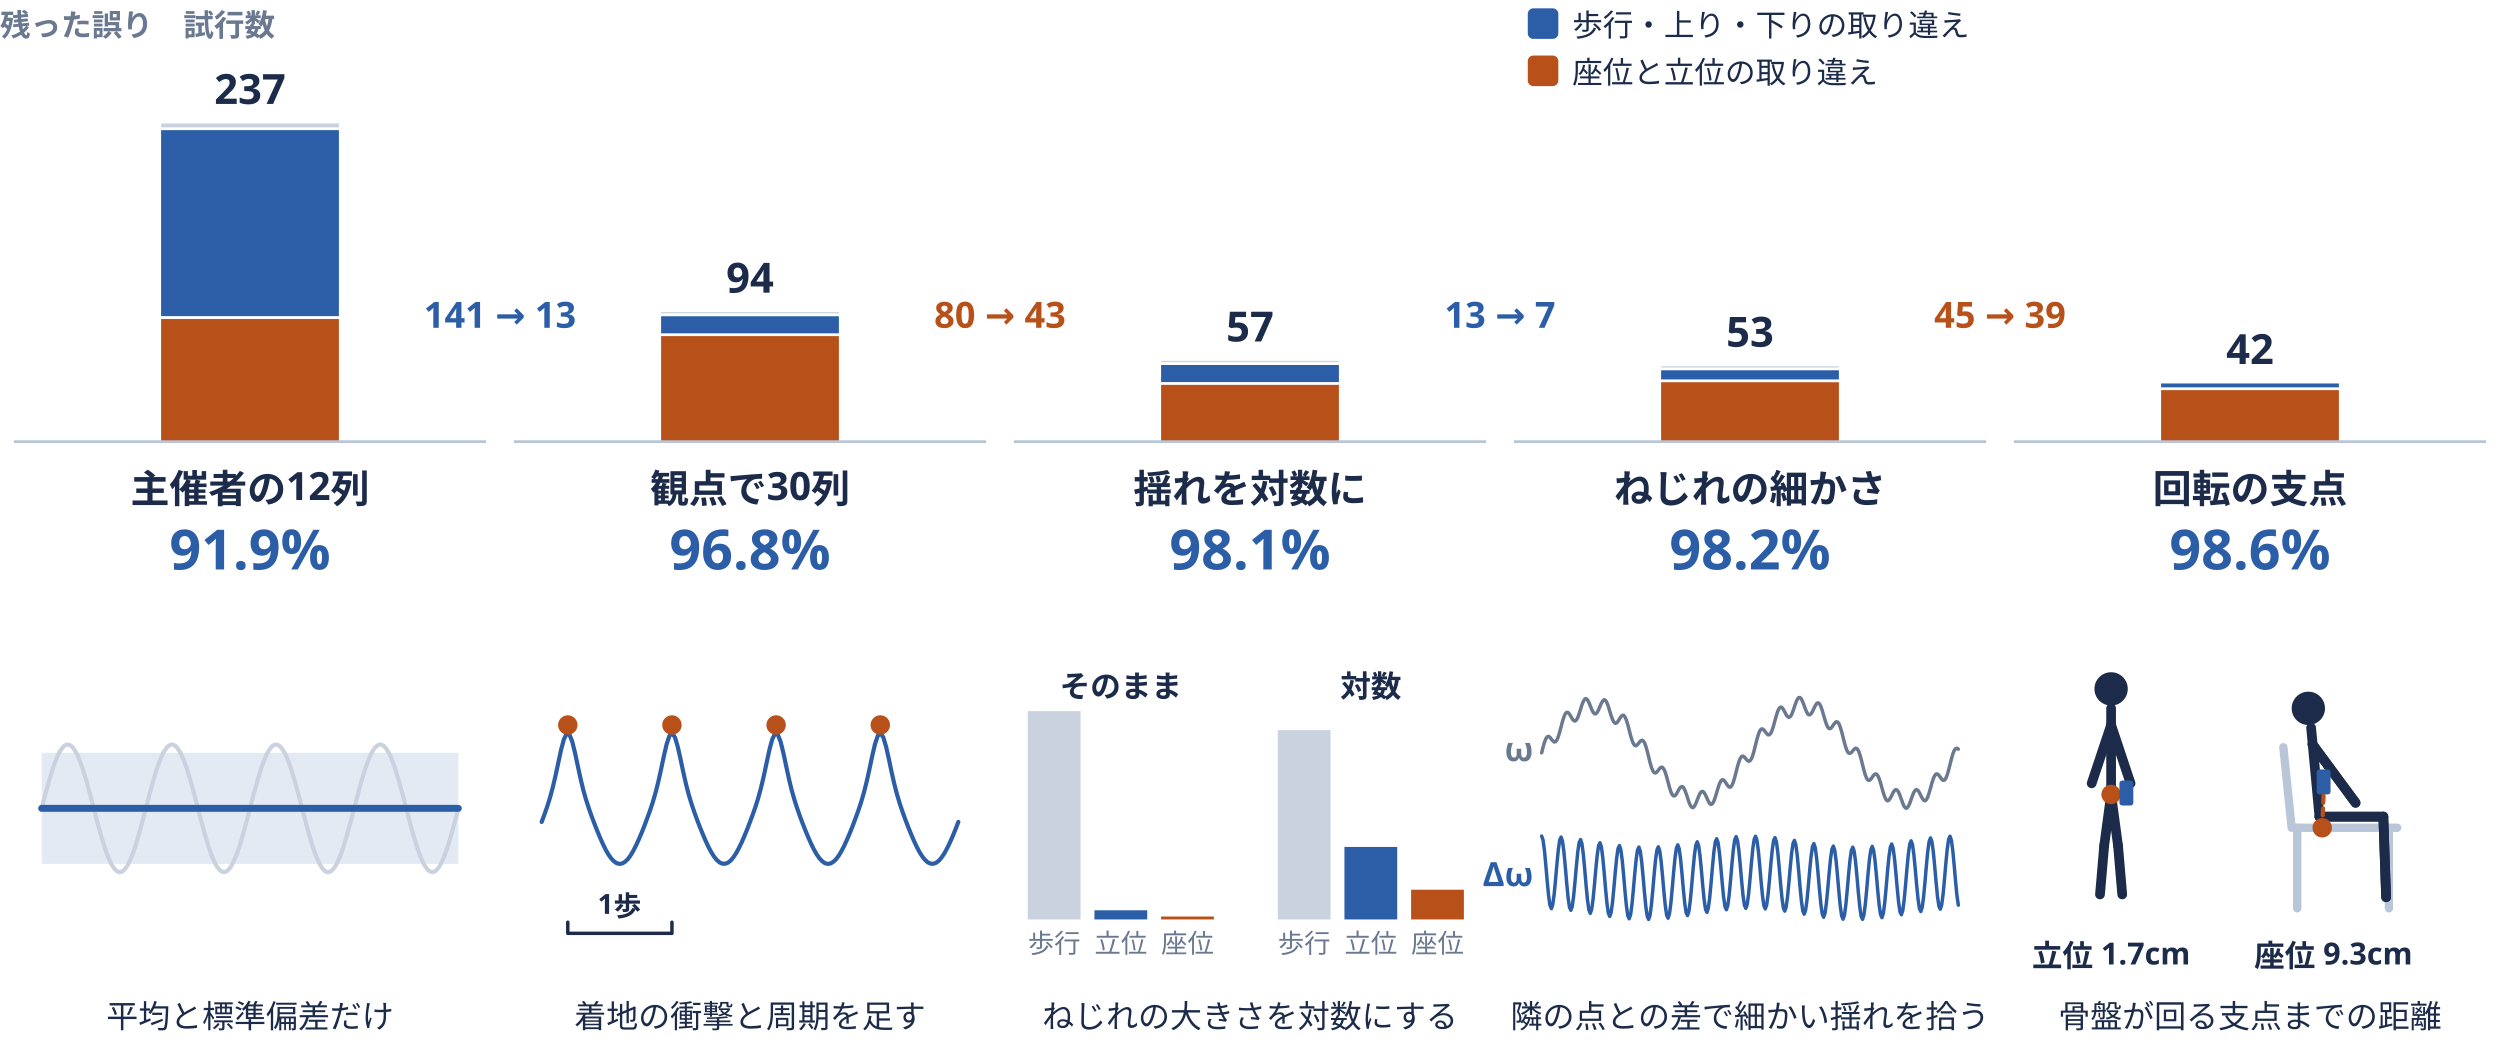
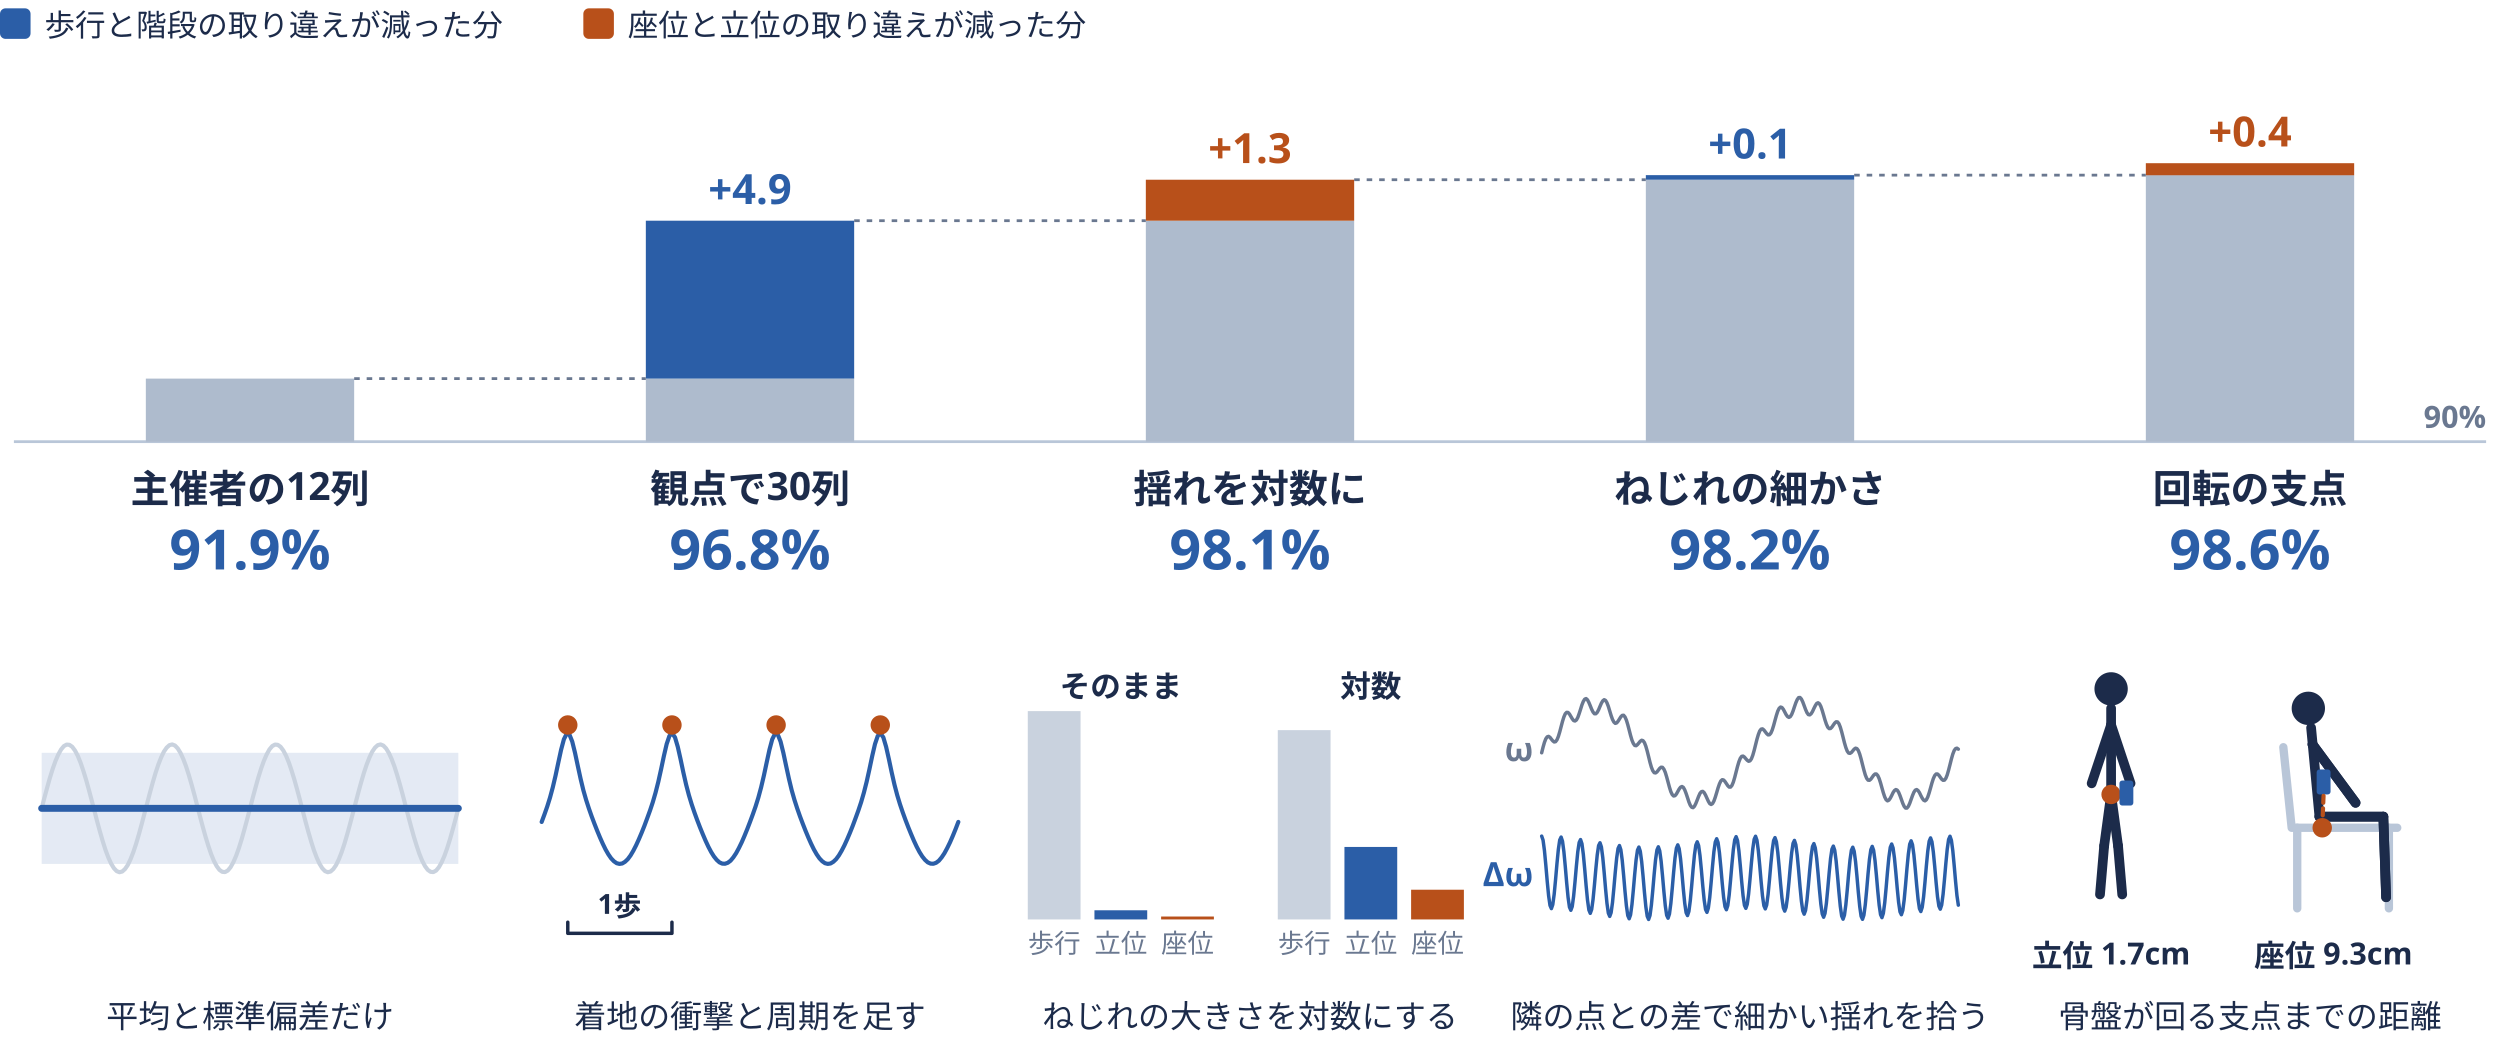
<svg xmlns="http://www.w3.org/2000/svg" width="3600" height="1520" viewBox="0 0 1800 760">
-   <rect x="1100" y="6" width="22" height="22" rx="4" fill="#2B5EA7" />
-   <text x="1132" y="26" font-size="22" fill="#1C2B4A" text-anchor="start" font-weight="400" font-family="'BIZ UDPGothic', sans-serif">歩行・上り・下りの取り違え</text>
-   <rect x="1100" y="40" width="22" height="22" rx="4" fill="#B8501A" />
-   <text x="1132" y="60" font-size="22" fill="#1C2B4A" text-anchor="start" font-weight="400" font-family="'BIZ UDPGothic', sans-serif">座位と立位の取り違え</text>
-   <text x="0" y="26" font-size="22" fill="#6A7890" text-anchor="start" font-weight="700" font-family="'BIZ UDPGothic', sans-serif">残った誤り　試行数</text>
-   <rect x="116.0" y="229.7" width="128" height="88.3" fill="#B8501A" />
-   <rect x="116.0" y="93.7" width="128" height="133.9" fill="#2B5EA7" />
-   <rect x="116.0" y="88.9" width="128" height="2.8" fill="#C9D2DE" />
-   <text x="180" y="74.85" font-size="30" fill="#1C2B4A" text-anchor="middle" font-weight="700" font-family="'BIZ UDPGothic', sans-serif">237</text>
-   <line x1="10" y1="318" x2="350" y2="318" stroke="#B9C6D8" stroke-width="2" />
+   <rect x="0" y="6" width="22" height="22" rx="4" fill="#2B5EA7" />
+   <text x="32" y="26" font-size="22" fill="#1C2B4A" text-anchor="start" font-weight="400" font-family="'BIZ UDPGothic', sans-serif">歩行と階段の取り違えが減った分</text>
+   <rect x="420" y="6" width="22" height="22" rx="4" fill="#B8501A" />
+   <text x="452" y="26" font-size="22" fill="#1C2B4A" text-anchor="start" font-weight="400" font-family="'BIZ UDPGothic', sans-serif">座位と立位の取り違えが減った分</text>
+   <line x1="10" y1="318" x2="1790" y2="318" stroke="#B9C6D8" stroke-width="2" />
+   <text x="1790" y="308" font-size="22" fill="#6A7890" text-anchor="end" font-weight="700" font-family="'BIZ UDPGothic', sans-serif">90%</text>
+   <rect x="105.0" y="272.6" width="150" height="45.4" fill="#AEBBCD" />
  <text x="180" y="362" font-size="28" fill="#1C2B4A" text-anchor="middle" font-weight="700" font-family="'BIZ UDPGothic', sans-serif">主催者の12列</text>
  <text x="180" y="410" font-size="40" fill="#2B5EA7" text-anchor="middle" font-weight="700" font-family="'BIZ UDPGothic', sans-serif">91.9%</text>
-   <rect x="476.0" y="242.0" width="128" height="76.0" fill="#B8501A" />
-   <rect x="476.0" y="227.7" width="128" height="12.3" fill="#2B5EA7" />
-   <rect x="476.0" y="224.7" width="128" height="0.9" fill="#C9D2DE" />
-   <text x="540" y="210.7" font-size="30" fill="#1C2B4A" text-anchor="middle" font-weight="700" font-family="'BIZ UDPGothic', sans-serif">94</text>
-   <line x1="370" y1="318" x2="710" y2="318" stroke="#B9C6D8" stroke-width="2" />
+   <rect x="465.0" y="272.6" width="150" height="45.4" fill="#AEBBCD" />
+   <rect x="465.0" y="158.9" width="150" height="113.7" fill="#2B5EA7" />
+   <text x="540" y="146.88" font-size="30" fill="#2B5EA7" text-anchor="middle" font-weight="700" font-family="'BIZ UDPGothic', sans-serif">+4.9</text>
+   <line x1="255.0" y1="272.6" x2="465.0" y2="272.6" stroke="#6A7890" stroke-width="2" stroke-dasharray="4 5" />
  <text x="540" y="362" font-size="28" fill="#1C2B4A" text-anchor="middle" font-weight="700" font-family="'BIZ UDPGothic', sans-serif">観点で30列</text>
  <text x="540" y="410" font-size="40" fill="#2B5EA7" text-anchor="middle" font-weight="700" font-family="'BIZ UDPGothic', sans-serif">96.8%</text>
-   <rect x="836.0" y="277.1" width="128" height="40.9" fill="#B8501A" />
-   <rect x="836.0" y="262.8" width="128" height="12.3" fill="#2B5EA7" />
-   <rect x="836.0" y="259.8" width="128" height="0.9" fill="#C9D2DE" />
-   <text x="900" y="245.85" font-size="30" fill="#1C2B4A" text-anchor="middle" font-weight="700" font-family="'BIZ UDPGothic', sans-serif">57</text>
-   <line x1="730" y1="318" x2="1070" y2="318" stroke="#B9C6D8" stroke-width="2" />
+   <rect x="825.0" y="158.9" width="150" height="159.1" fill="#AEBBCD" />
+   <rect x="825.0" y="129.4" width="150" height="29.5" fill="#B8501A" />
+   <text x="900" y="117.396" font-size="30" fill="#B8501A" text-anchor="middle" font-weight="700" font-family="'BIZ UDPGothic', sans-serif">+1.3</text>
+   <line x1="615.0" y1="158.9" x2="825.0" y2="158.9" stroke="#6A7890" stroke-width="2" stroke-dasharray="4 5" />
  <text x="900" y="362" font-size="28" fill="#1C2B4A" text-anchor="middle" font-weight="700" font-family="'BIZ UDPGothic', sans-serif">揺れを対数に</text>
  <text x="900" y="410" font-size="40" fill="#2B5EA7" text-anchor="middle" font-weight="700" font-family="'BIZ UDPGothic', sans-serif">98.1%</text>
-   <rect x="1196.0" y="275.2" width="128" height="42.8" fill="#B8501A" />
-   <rect x="1196.0" y="266.6" width="128" height="6.6" fill="#2B5EA7" />
-   <rect x="1196.0" y="263.7" width="128" height="0.9" fill="#C9D2DE" />
-   <text x="1260" y="249.65" font-size="30" fill="#1C2B4A" text-anchor="middle" font-weight="700" font-family="'BIZ UDPGothic', sans-serif">53</text>
-   <line x1="1090" y1="318" x2="1430" y2="318" stroke="#B9C6D8" stroke-width="2" />
+   <rect x="1185.0" y="129.4" width="150" height="188.6" fill="#AEBBCD" />
+   <rect x="1185.0" y="126.1" width="150" height="3.3" fill="#2B5EA7" />
+   <text x="1260" y="114.12" font-size="30" fill="#2B5EA7" text-anchor="middle" font-weight="700" font-family="'BIZ UDPGothic', sans-serif">+0.1</text>
+   <line x1="975.0" y1="129.4" x2="1185.0" y2="129.4" stroke="#6A7890" stroke-width="2" stroke-dasharray="4 5" />
  <text x="1260" y="362" font-size="28" fill="#1C2B4A" text-anchor="middle" font-weight="700" font-family="'BIZ UDPGothic', sans-serif">ねじれの細かさ</text>
  <text x="1260" y="410" font-size="40" fill="#2B5EA7" text-anchor="middle" font-weight="700" font-family="'BIZ UDPGothic', sans-serif">98.2%</text>
-   <rect x="1556.0" y="280.9" width="128" height="37.0" fill="#B8501A" />
-   <rect x="1556.0" y="276.1" width="128" height="2.8" fill="#2B5EA7" />
-   <text x="1620" y="262.1" font-size="30" fill="#1C2B4A" text-anchor="middle" font-weight="700" font-family="'BIZ UDPGothic', sans-serif">42</text>
-   <line x1="1450" y1="318" x2="1790" y2="318" stroke="#B9C6D8" stroke-width="2" />
+   <rect x="1545.0" y="126.1" width="150" height="191.9" fill="#AEBBCD" />
+   <rect x="1545.0" y="117.5" width="150" height="8.7" fill="#B8501A" />
+   <text x="1620" y="105.462" font-size="30" fill="#B8501A" text-anchor="middle" font-weight="700" font-family="'BIZ UDPGothic', sans-serif">+0.4</text>
+   <line x1="1335.0" y1="126.1" x2="1545.0" y2="126.1" stroke="#6A7890" stroke-width="2" stroke-dasharray="4 5" />
  <text x="1620" y="362" font-size="28" fill="#1C2B4A" text-anchor="middle" font-weight="700" font-family="'BIZ UDPGothic', sans-serif">回転の支点</text>
  <text x="1620" y="410" font-size="40" fill="#2B5EA7" text-anchor="middle" font-weight="700" font-family="'BIZ UDPGothic', sans-serif">98.6%</text>
-   <text x="360.0" y="236" font-size="26" fill="#2B5EA7" text-anchor="middle" font-weight="700" font-family="'BIZ UDPGothic', sans-serif">141 → 13</text>
-   <text x="720.0" y="236" font-size="26" fill="#B8501A" text-anchor="middle" font-weight="700" font-family="'BIZ UDPGothic', sans-serif">80 → 43</text>
-   <text x="1080.0" y="236" font-size="26" fill="#2B5EA7" text-anchor="middle" font-weight="700" font-family="'BIZ UDPGothic', sans-serif">13 → 7</text>
-   <text x="1440.0" y="236" font-size="26" fill="#B8501A" text-anchor="middle" font-weight="700" font-family="'BIZ UDPGothic', sans-serif">45 → 39</text>
  <rect x="30" y="542" width="300" height="80" fill="#2B5EA7" opacity="0.13" />
  <polyline points="30.0,582.0 32.0,574.3 34.0,566.9 36.0,559.8 38.0,553.4 40.0,547.8 42.0,543.2 44.0,539.6 46.0,537.2 48.0,536.1 50.0,536.3 52.0,537.7 54.0,540.4 56.0,544.2 58.0,549.1 60.0,555.0 62.0,561.5 64.0,568.7 66.0,576.2 68.0,583.9 70.0,591.6 72.0,598.9 74.0,605.8 76.0,612.1 78.0,617.4 80.0,621.8 82.0,625.1 84.0,627.2 86.0,628.0 88.0,627.5 90.0,625.7 92.0,622.8 94.0,618.6 96.0,613.5 98.0,607.5 100.0,600.7 102.0,593.4 104.0,585.8 106.0,578.2 108.0,570.6 110.0,563.3 112.0,556.5 114.0,550.5 116.0,545.4 118.0,541.2 120.0,538.3 122.0,536.5 124.0,536.0 126.0,536.8 128.0,538.9 130.0,542.2 132.0,546.6 134.0,551.9 136.0,558.2 138.0,565.1 140.0,572.4 142.0,580.1 144.0,587.8 146.0,595.3 148.0,602.5 150.0,609.0 152.0,614.9 154.0,619.8 156.0,623.6 158.0,626.3 160.0,627.7 162.0,627.9 164.0,626.8 166.0,624.4 168.0,620.8 170.0,616.2 172.0,610.6 174.0,604.2 176.0,597.1 178.0,589.7 180.0,582.0 182.0,574.3 184.0,566.9 186.0,559.8 188.0,553.4 190.0,547.8 192.0,543.2 194.0,539.6 196.0,537.2 198.0,536.1 200.0,536.3 202.0,537.7 204.0,540.4 206.0,544.2 208.0,549.1 210.0,555.0 212.0,561.5 214.0,568.7 216.0,576.2 218.0,583.9 220.0,591.6 222.0,598.9 224.0,605.8 226.0,612.1 228.0,617.4 230.0,621.8 232.0,625.1 234.0,627.2 236.0,628.0 238.0,627.5 240.0,625.7 242.0,622.8 244.0,618.6 246.0,613.5 248.0,607.5 250.0,600.7 252.0,593.4 254.0,585.8 256.0,578.2 258.0,570.6 260.0,563.3 262.0,556.5 264.0,550.5 266.0,545.4 268.0,541.2 270.0,538.3 272.0,536.5 274.0,536.0 276.0,536.8 278.0,538.9 280.0,542.2 282.0,546.6 284.0,551.9 286.0,558.2 288.0,565.1 290.0,572.4 292.0,580.1 294.0,587.8 296.0,595.3 298.0,602.5 300.0,609.0 302.0,614.9 304.0,619.8 306.0,623.6 308.0,626.3 310.0,627.7 312.0,627.9 314.0,626.8 316.0,624.4 318.0,620.8 320.0,616.2 322.0,610.6 324.0,604.2 326.0,597.1 328.0,589.7 330.0,582.0" fill="none" stroke="#C9D2DE" stroke-width="3" stroke-linejoin="round" stroke-linecap="round" />
  <polyline points="30.0,582.0 330.0,582.0" fill="none" stroke="#2B5EA7" stroke-width="5" stroke-linejoin="round" stroke-linecap="round" />
  <text x="180" y="740" font-size="23" fill="#1C2B4A" text-anchor="middle" font-weight="400" font-family="'BIZ UDPGothic', sans-serif">平均と標準偏差だけ</text>
  <polyline points="390.0,591.8 392.0,586.4 394.0,580.7 396.0,574.3 398.0,566.9 400.0,558.4 402.0,549.0 404.0,539.8 406.0,532.3 408.0,528.3 410.0,528.9 412.0,533.9 414.0,542.0 416.0,551.4 418.0,560.6 420.0,568.9 422.0,575.9 424.0,582.1 426.0,587.8 428.0,593.1 430.0,598.2 432.0,603.0 434.0,607.5 436.0,611.6 438.0,615.1 440.0,618.0 442.0,620.1 444.0,621.5 446.0,622.0 448.0,621.7 450.0,620.5 452.0,618.6 454.0,615.9 456.0,612.5 458.0,608.6 460.0,604.2 462.0,599.5 464.0,594.5 466.0,589.1 468.0,583.6 470.0,577.6 472.0,570.7 474.0,562.8 476.0,553.8 478.0,544.3 480.0,535.7 482.0,529.8 484.0,528.0 486.0,530.9 488.0,537.7 490.0,546.6 492.0,556.1 494.0,564.9 496.0,572.5 498.0,579.1 500.0,585.0 502.0,590.5 504.0,595.7 506.0,600.6 508.0,605.3 510.0,609.6 512.0,613.4 514.0,616.6 516.0,619.1 518.0,620.9 520.0,621.8 522.0,621.9 524.0,621.2 526.0,619.7 528.0,617.3 530.0,614.3 532.0,610.6 534.0,606.5 536.0,601.9 538.0,597.0 540.0,591.8 542.0,586.4 544.0,580.7 546.0,574.3 548.0,566.9 550.0,558.4 552.0,549.0 554.0,539.8 556.0,532.3 558.0,528.3 560.0,528.9 562.0,533.9 564.0,542.0 566.0,551.4 568.0,560.6 570.0,568.9 572.0,575.9 574.0,582.1 576.0,587.8 578.0,593.1 580.0,598.2 582.0,603.0 584.0,607.5 586.0,611.6 588.0,615.1 590.0,618.0 592.0,620.1 594.0,621.5 596.0,622.0 598.0,621.7 600.0,620.5 602.0,618.6 604.0,615.9 606.0,612.5 608.0,608.6 610.0,604.2 612.0,599.5 614.0,594.5 616.0,589.1 618.0,583.6 620.0,577.6 622.0,570.7 624.0,562.8 626.0,553.8 628.0,544.3 630.0,535.7 632.0,529.8 634.0,528.0 636.0,530.9 638.0,537.7 640.0,546.6 642.0,556.1 644.0,564.9 646.0,572.5 648.0,579.1 650.0,585.0 652.0,590.5 654.0,595.7 656.0,600.6 658.0,605.3 660.0,609.6 662.0,613.4 664.0,616.6 666.0,619.1 668.0,620.9 670.0,621.8 672.0,621.9 674.0,621.2 676.0,619.7 678.0,617.3 680.0,614.3 682.0,610.6 684.0,606.5 686.0,601.9 688.0,597.0 690.0,591.8" fill="none" stroke="#2B5EA7" stroke-width="3" stroke-linejoin="round" stroke-linecap="round" />
  <circle cx="408.8" cy="522" r="7" fill="#B8501A" />
  <circle cx="483.8" cy="522" r="7" fill="#B8501A" />
  <circle cx="558.8" cy="522" r="7" fill="#B8501A" />
  <circle cx="633.8" cy="522" r="7" fill="#B8501A" />
  <polyline points="408.8,664.0 408.8,672.0 483.8,672.0 483.8,664.0" fill="none" stroke="#1C2B4A" stroke-width="2.5" stroke-linejoin="round" stroke-linecap="round" />
  <text x="446" y="658" font-size="20" fill="#1C2B4A" text-anchor="middle" font-weight="700" font-family="'BIZ UDPGothic', sans-serif">1歩</text>
  <text x="540" y="740" font-size="23" fill="#1C2B4A" text-anchor="middle" font-weight="400" font-family="'BIZ UDPGothic', sans-serif">着地の衝撃と周期を足す</text>
  <rect x="740" y="512.0" width="38" height="150.0" fill="#C9D2DE" />
  <text x="759" y="686" font-size="19" fill="#6A7890" text-anchor="middle" font-weight="400" font-family="'BIZ UDPGothic', sans-serif">歩行</text>
  <rect x="788" y="655.4" width="38" height="6.6" fill="#2B5EA7" />
  <text x="807" y="686" font-size="19" fill="#6A7890" text-anchor="middle" font-weight="400" font-family="'BIZ UDPGothic', sans-serif">立位</text>
  <rect x="836" y="659.9" width="38" height="2.1" fill="#B8501A" />
  <text x="855" y="686" font-size="19" fill="#6A7890" text-anchor="middle" font-weight="400" font-family="'BIZ UDPGothic', sans-serif">座位</text>
  <text x="807" y="502" font-size="22" fill="#1C2B4A" text-anchor="middle" font-weight="700" font-family="'BIZ UDPGothic', sans-serif">そのまま</text>
  <rect x="920" y="525.7" width="38" height="136.3" fill="#C9D2DE" />
  <text x="939" y="686" font-size="19" fill="#6A7890" text-anchor="middle" font-weight="400" font-family="'BIZ UDPGothic', sans-serif">歩行</text>
  <rect x="968" y="609.8" width="38" height="52.2" fill="#2B5EA7" />
  <text x="987" y="686" font-size="19" fill="#6A7890" text-anchor="middle" font-weight="400" font-family="'BIZ UDPGothic', sans-serif">立位</text>
  <rect x="1016" y="640.6" width="38" height="21.4" fill="#B8501A" />
  <text x="1035" y="686" font-size="19" fill="#6A7890" text-anchor="middle" font-weight="400" font-family="'BIZ UDPGothic', sans-serif">座位</text>
  <text x="987" y="502" font-size="22" fill="#1C2B4A" text-anchor="middle" font-weight="700" font-family="'BIZ UDPGothic', sans-serif">対数</text>
  <text x="900" y="740" font-size="23" fill="#1C2B4A" text-anchor="middle" font-weight="400" font-family="'BIZ UDPGothic', sans-serif">ねじれの大きさを対数にする</text>
  <polyline points="1110.0,542.0 1111.0,538.0 1112.0,534.5 1113.0,531.9 1114.0,530.5 1115.0,530.2 1116.0,530.9 1117.0,532.2 1118.0,533.4 1119.0,534.2 1120.0,534.0 1121.0,532.7 1122.0,530.3 1123.0,527.0 1124.0,523.2 1125.0,519.4 1126.0,516.2 1127.0,513.9 1128.0,512.9 1129.0,513.0 1130.0,514.1 1131.0,515.8 1132.0,517.5 1133.0,518.8 1134.0,519.1 1135.0,518.4 1136.0,516.6 1137.0,513.8 1138.0,510.7 1139.0,507.5 1140.0,505.0 1141.0,503.4 1142.0,503.0 1143.0,503.9 1144.0,505.8 1145.0,508.2 1146.0,510.7 1147.0,512.7 1148.0,513.9 1149.0,513.9 1150.0,512.9 1151.0,511.0 1152.0,508.6 1153.0,506.3 1154.0,504.6 1155.0,503.8 1156.0,504.3 1157.0,506.0 1158.0,508.6 1159.0,511.9 1160.0,515.2 1161.0,518.0 1162.0,519.9 1163.0,520.8 1164.0,520.5 1165.0,519.3 1166.0,517.7 1167.0,516.1 1168.0,515.1 1169.0,515.0 1170.0,516.2 1171.0,518.5 1172.0,521.8 1173.0,525.6 1174.0,529.5 1175.0,532.9 1176.0,535.3 1177.0,536.7 1178.0,536.9 1179.0,536.1 1180.0,534.9 1181.0,533.7 1182.0,533.0 1183.0,533.3 1184.0,534.7 1185.0,537.3 1186.0,540.8 1187.0,544.8 1188.0,548.9 1189.0,552.4 1190.0,554.9 1191.0,556.3 1192.0,556.5 1193.0,555.8 1194.0,554.5 1195.0,553.2 1196.0,552.4 1197.0,552.5 1198.0,553.8 1199.0,556.1 1200.0,559.4 1201.0,563.1 1202.0,566.8 1203.0,570.0 1204.0,572.1 1205.0,573.1 1206.0,572.9 1207.0,571.7 1208.0,569.9 1209.0,568.1 1210.0,566.8 1211.0,566.3 1212.0,566.9 1213.0,568.7 1214.0,571.3 1215.0,574.3 1216.0,577.4 1217.0,579.8 1218.0,581.2 1219.0,581.5 1220.0,580.5 1221.0,578.5 1222.0,576.0 1223.0,573.4 1224.0,571.2 1225.0,570.0 1226.0,569.8 1227.0,570.7 1228.0,572.5 1229.0,574.7 1230.0,576.9 1231.0,578.6 1232.0,579.2 1233.0,578.6 1234.0,576.8 1235.0,574.0 1236.0,570.7 1237.0,567.3 1238.0,564.4 1239.0,562.3 1240.0,561.4 1241.0,561.6 1242.0,562.7 1243.0,564.2 1244.0,565.7 1245.0,566.7 1246.0,566.7 1247.0,565.5 1248.0,563.1 1249.0,559.7 1250.0,555.8 1251.0,551.9 1252.0,548.5 1253.0,546.0 1254.0,544.6 1255.0,544.4 1256.0,545.1 1257.0,546.3 1258.0,547.4 1259.0,548.1 1260.0,547.8 1261.0,546.4 1262.0,543.8 1263.0,540.3 1264.0,536.3 1265.0,532.3 1266.0,528.9 1267.0,526.3 1268.0,525.0 1269.0,524.8 1270.0,525.6 1271.0,526.9 1272.0,528.2 1273.0,529.1 1274.0,529.0 1275.0,527.9 1276.0,525.6 1277.0,522.4 1278.0,518.7 1279.0,515.1 1280.0,512.0 1281.0,510.0 1282.0,509.1 1283.0,509.4 1284.0,510.7 1285.0,512.6 1286.0,514.5 1287.0,515.9 1288.0,516.5 1289.0,516.0 1290.0,514.4 1291.0,511.9 1292.0,508.9 1293.0,506.0 1294.0,503.7 1295.0,502.3 1296.0,502.2 1297.0,503.3 1298.0,505.4 1299.0,508.1 1300.0,510.8 1301.0,513.1 1302.0,514.5 1303.0,514.7 1304.0,513.9 1305.0,512.3 1306.0,510.1 1307.0,508.1 1308.0,506.5 1309.0,506.0 1310.0,506.7 1311.0,508.6 1312.0,511.5 1313.0,514.9 1314.0,518.4 1315.0,521.4 1316.0,523.6 1317.0,524.6 1318.0,524.5 1319.0,523.5 1320.0,522.0 1321.0,520.6 1322.0,519.7 1323.0,519.8 1324.0,521.0 1325.0,523.5 1326.0,526.9 1327.0,530.8 1328.0,534.8 1329.0,538.2 1330.0,540.8 1331.0,542.2 1332.0,542.4 1333.0,541.8 1334.0,540.6 1335.0,539.4 1336.0,538.7 1337.0,539.0 1338.0,540.4 1339.0,543.0 1340.0,546.5 1341.0,550.5 1342.0,554.4 1343.0,557.9 1344.0,560.4 1345.0,561.7 1346.0,561.8 1347.0,561.0 1348.0,559.6 1349.0,558.2 1350.0,557.3 1351.0,557.3 1352.0,558.4 1353.0,560.6 1354.0,563.7 1355.0,567.3 1356.0,570.8 1357.0,573.8 1358.0,575.8 1359.0,576.6 1360.0,576.1 1361.0,574.7 1362.0,572.8 1363.0,570.7 1364.0,569.2 1365.0,568.5 1366.0,568.9 1367.0,570.4 1368.0,572.8 1369.0,575.6 1370.0,578.4 1371.0,580.6 1372.0,581.8 1373.0,581.8 1374.0,580.6 1375.0,578.4 1376.0,575.6 1377.0,572.8 1378.0,570.4 1379.0,568.9 1380.0,568.5 1381.0,569.2 1382.0,570.7 1383.0,572.8 1384.0,574.7 1385.0,576.1 1386.0,576.6 1387.0,575.8 1388.0,573.8 1389.0,570.8 1390.0,567.3 1391.0,563.7 1392.0,560.6 1393.0,558.4 1394.0,557.3 1395.0,557.3 1396.0,558.2 1397.0,559.6 1398.0,561.0 1399.0,561.8 1400.0,561.7 1401.0,560.4 1402.0,557.9 1403.0,554.4 1404.0,550.5 1405.0,546.5 1406.0,543.0 1407.0,540.4 1408.0,539.0 1409.0,538.7 1410.0,539.4" fill="none" stroke="#6A7890" stroke-width="2.5" stroke-linejoin="round" stroke-linecap="round" />
  <polyline points="1110.0,602.0 1111.0,604.9 1112.0,612.4 1113.0,623.0 1114.0,634.6 1115.0,644.9 1116.0,651.9 1117.0,654.2 1118.0,651.3 1119.0,643.9 1120.0,633.4 1121.0,621.9 1122.0,611.7 1123.0,604.8 1124.0,602.7 1125.0,605.7 1126.0,613.3 1127.0,623.9 1128.0,635.6 1129.0,646.0 1130.0,653.1 1131.0,655.4 1132.0,652.7 1133.0,645.3 1134.0,634.9 1135.0,623.5 1136.0,613.3 1137.0,606.6 1138.0,604.5 1139.0,607.5 1140.0,615.2 1141.0,625.9 1142.0,637.6 1143.0,648.0 1144.0,655.2 1145.0,657.6 1146.0,654.8 1147.0,647.5 1148.0,637.1 1149.0,625.7 1150.0,615.6 1151.0,608.8 1152.0,606.8 1153.0,609.8 1154.0,617.5 1155.0,628.2 1156.0,639.9 1157.0,650.3 1158.0,657.4 1159.0,659.8 1160.0,657.1 1161.0,649.8 1162.0,639.3 1163.0,627.9 1164.0,617.8 1165.0,610.9 1166.0,608.8 1167.0,611.8 1168.0,619.4 1169.0,630.1 1170.0,641.8 1171.0,652.1 1172.0,659.2 1173.0,661.5 1174.0,658.7 1175.0,651.3 1176.0,640.8 1177.0,629.3 1178.0,619.0 1179.0,612.1 1180.0,609.9 1181.0,612.9 1182.0,620.4 1183.0,630.9 1184.0,642.5 1185.0,652.8 1186.0,659.7 1187.0,662.0 1188.0,659.1 1189.0,651.6 1190.0,641.0 1191.0,629.4 1192.0,619.0 1193.0,612.0 1194.0,609.7 1195.0,612.6 1196.0,620.0 1197.0,630.5 1198.0,641.9 1199.0,652.1 1200.0,659.0 1201.0,661.1 1202.0,658.1 1203.0,650.5 1204.0,639.8 1205.0,628.2 1206.0,617.8 1207.0,610.7 1208.0,608.3 1209.0,611.1 1210.0,618.4 1211.0,628.8 1212.0,640.2 1213.0,650.3 1214.0,657.1 1215.0,659.2 1216.0,656.2 1217.0,648.5 1218.0,637.8 1219.0,626.1 1220.0,615.6 1221.0,608.5 1222.0,606.1 1223.0,608.8 1224.0,616.1 1225.0,626.5 1226.0,637.9 1227.0,648.0 1228.0,654.8 1229.0,656.9 1230.0,653.8 1231.0,646.2 1232.0,635.5 1233.0,623.8 1234.0,613.3 1235.0,606.3 1236.0,603.9 1237.0,606.6 1238.0,614.0 1239.0,624.4 1240.0,635.8 1241.0,646.0 1242.0,652.8 1243.0,655.0 1244.0,652.0 1245.0,644.4 1246.0,633.7 1247.0,622.1 1248.0,611.7 1249.0,604.7 1250.0,602.4 1251.0,605.2 1252.0,612.6 1253.0,623.1 1254.0,634.6 1255.0,644.9 1256.0,651.8 1257.0,654.0 1258.0,651.1 1259.0,643.6 1260.0,633.0 1261.0,621.5 1262.0,611.2 1263.0,604.3 1264.0,602.1 1265.0,605.0 1266.0,612.5 1267.0,623.1 1268.0,634.7 1269.0,645.1 1270.0,652.1 1271.0,654.4 1272.0,651.6 1273.0,644.2 1274.0,633.7 1275.0,622.2 1276.0,612.1 1277.0,605.2 1278.0,603.1 1279.0,606.1 1280.0,613.7 1281.0,624.4 1282.0,636.1 1283.0,646.5 1284.0,653.6 1285.0,656.0 1286.0,653.2 1287.0,645.9 1288.0,635.5 1289.0,624.1 1290.0,614.0 1291.0,607.2 1292.0,605.1 1293.0,608.2 1294.0,615.8 1295.0,626.5 1296.0,638.3 1297.0,648.7 1298.0,655.8 1299.0,658.2 1300.0,655.5 1301.0,648.2 1302.0,637.8 1303.0,626.4 1304.0,616.3 1305.0,609.5 1306.0,607.4 1307.0,610.5 1308.0,618.1 1309.0,628.8 1310.0,640.5 1311.0,650.9 1312.0,658.0 1313.0,660.4 1314.0,657.6 1315.0,650.3 1316.0,639.8 1317.0,628.4 1318.0,618.2 1319.0,611.4 1320.0,609.2 1321.0,612.2 1322.0,619.8 1323.0,630.5 1324.0,642.1 1325.0,652.5 1326.0,659.5 1327.0,661.8 1328.0,658.9 1329.0,651.5 1330.0,641.0 1331.0,629.4 1332.0,619.2 1333.0,612.2 1334.0,610.0 1335.0,612.9 1336.0,620.4 1337.0,630.9 1338.0,642.5 1339.0,652.7 1340.0,659.7 1341.0,661.9 1342.0,658.9 1343.0,651.4 1344.0,640.8 1345.0,629.1 1346.0,618.8 1347.0,611.8 1348.0,609.4 1349.0,612.2 1350.0,619.6 1351.0,630.1 1352.0,641.6 1353.0,651.7 1354.0,658.5 1355.0,660.7 1356.0,657.6 1357.0,650.0 1358.0,639.3 1359.0,627.6 1360.0,617.2 1361.0,610.1 1362.0,607.7 1363.0,610.5 1364.0,617.8 1365.0,628.2 1366.0,639.6 1367.0,649.7 1368.0,656.5 1369.0,658.6 1370.0,655.5 1371.0,647.9 1372.0,637.1 1373.0,625.4 1374.0,615.0 1375.0,607.8 1376.0,605.4 1377.0,608.2 1378.0,615.5 1379.0,625.9 1380.0,637.3 1381.0,647.4 1382.0,654.2 1383.0,656.3 1384.0,653.2 1385.0,645.6 1386.0,634.9 1387.0,623.2 1388.0,612.8 1389.0,605.7 1390.0,603.3 1391.0,606.1 1392.0,613.5 1393.0,623.9 1394.0,635.4 1395.0,645.6 1396.0,652.4 1397.0,654.6 1398.0,651.6 1399.0,644.0 1400.0,633.4 1401.0,621.8 1402.0,611.4 1403.0,604.4 1404.0,602.1 1405.0,605.0 1406.0,612.4 1407.0,623.0 1408.0,634.5 1409.0,644.8 1410.0,651.7" fill="none" stroke="#2B5EA7" stroke-width="2.5" stroke-linejoin="round" stroke-linecap="round" />
  <text x="1104" y="548" font-size="24" fill="#6A7890" text-anchor="end" font-weight="700" font-family="'BIZ UDPGothic', sans-serif">ω</text>
  <text x="1104" y="638" font-size="24" fill="#2B5EA7" text-anchor="end" font-weight="700" font-family="'BIZ UDPGothic', sans-serif">Δω</text>
  <text x="1260" y="740" font-size="23" fill="#1C2B4A" text-anchor="middle" font-weight="400" font-family="'BIZ UDPGothic', sans-serif">隣の点との差で細かい揺れを拾う</text>
  <g stroke="#1C2B4A" stroke-width="7.0" stroke-linecap="round" fill="none">
    <line x1="1520.0" y1="510.0" x2="1520.0" y2="572.0" />
    <line x1="1520.0" y1="522.0" x2="1506.0" y2="564.0" />
    <line x1="1520.0" y1="522.0" x2="1534.0" y2="564.0" />
    <line x1="1520.0" y1="572.0" x2="1515.0" y2="609.0" />
    <line x1="1515.0" y1="609.0" x2="1512.0" y2="644.0" />
    <line x1="1520.0" y1="572.0" x2="1525.0" y2="609.0" />
    <line x1="1525.0" y1="609.0" x2="1528.0" y2="644.0" />
  </g>
  <circle cx="1520.0" cy="496.0" r="12.0" fill="#1C2B4A" />
  <circle cx="1520" cy="572" r="7" fill="#B8501A" />
  <rect x="1526" y="562" width="10" height="18" rx="2" fill="#2B5EA7" />
  <text x="1520" y="696" font-size="22" fill="#1C2B4A" text-anchor="middle" font-weight="700" font-family="'BIZ UDPGothic', sans-serif">立位 1.7cm</text>
  <polyline points="1644.0,538.0 1650.0,596.0 1726.0,596.0" fill="none" stroke="#B9C6D8" stroke-width="6" stroke-linejoin="round" stroke-linecap="round" />
  <polyline points="1654.0,596.0 1654.0,654.0" fill="none" stroke="#B9C6D8" stroke-width="6" stroke-linejoin="round" stroke-linecap="round" />
  <polyline points="1720.0,596.0 1720.0,654.0" fill="none" stroke="#B9C6D8" stroke-width="6" stroke-linejoin="round" stroke-linecap="round" />
  <g stroke="#1C2B4A" stroke-width="7.0" stroke-linecap="round" fill="none">
    <line x1="1664.0" y1="524.0" x2="1670.0" y2="588.0" />
    <line x1="1665.0" y1="536.0" x2="1696.0" y2="578.0" />
    <line x1="1665.0" y1="536.0" x2="1696.0" y2="578.0" />
    <line x1="1670.0" y1="588.0" x2="1716.0" y2="588.0" />
    <line x1="1716.0" y1="588.0" x2="1718.0" y2="646.0" />
    <line x1="1670.0" y1="588.0" x2="1716.0" y2="588.0" />
    <line x1="1716.0" y1="588.0" x2="1718.0" y2="646.0" />
  </g>
  <circle cx="1662.0" cy="510.0" r="12.0" fill="#1C2B4A" />
  <circle cx="1672" cy="596" r="7" fill="#B8501A" />
  <rect x="1668" y="554" width="10" height="18" rx="2" fill="#2B5EA7" />
  <polyline points="1672.0,596.0 1673.0,572.0" fill="none" stroke="#B8501A" stroke-width="3" stroke-linejoin="round" stroke-linecap="round" stroke-dasharray="5 4" />
  <text x="1680" y="696" font-size="22" fill="#1C2B4A" text-anchor="middle" font-weight="700" font-family="'BIZ UDPGothic', sans-serif">座位 9.3cm</text>
  <text x="1620" y="740" font-size="23" fill="#1C2B4A" text-anchor="middle" font-weight="400" font-family="'BIZ UDPGothic', sans-serif">骨盤が回る支点までの距離</text>
</svg>
